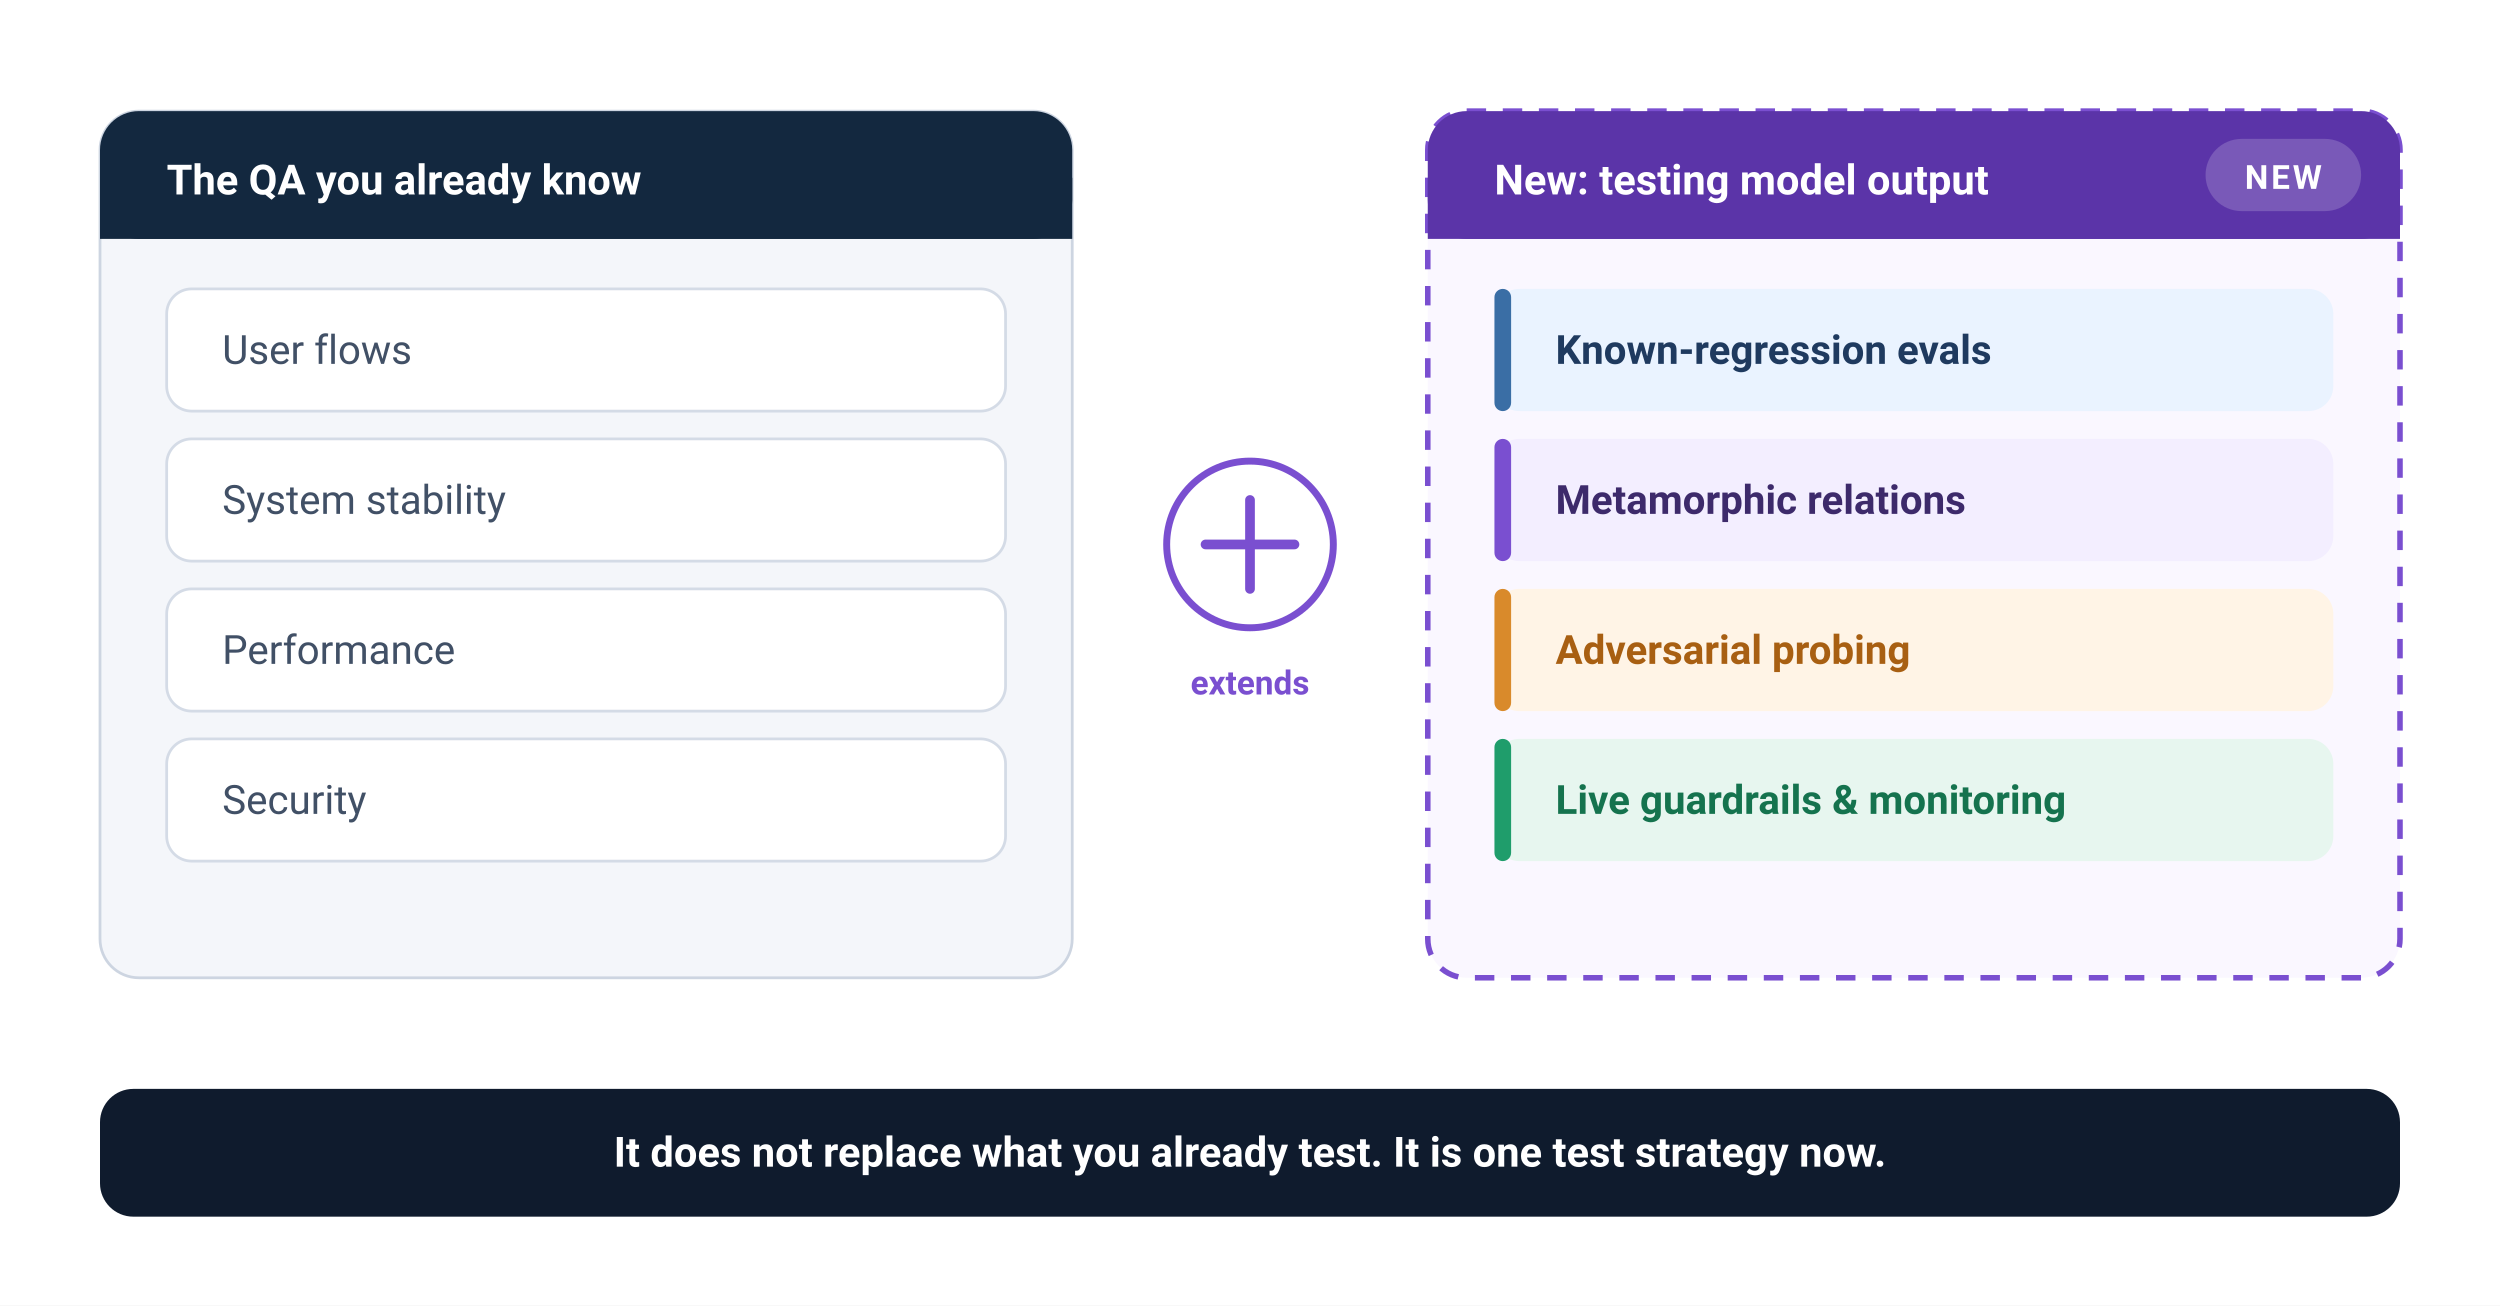
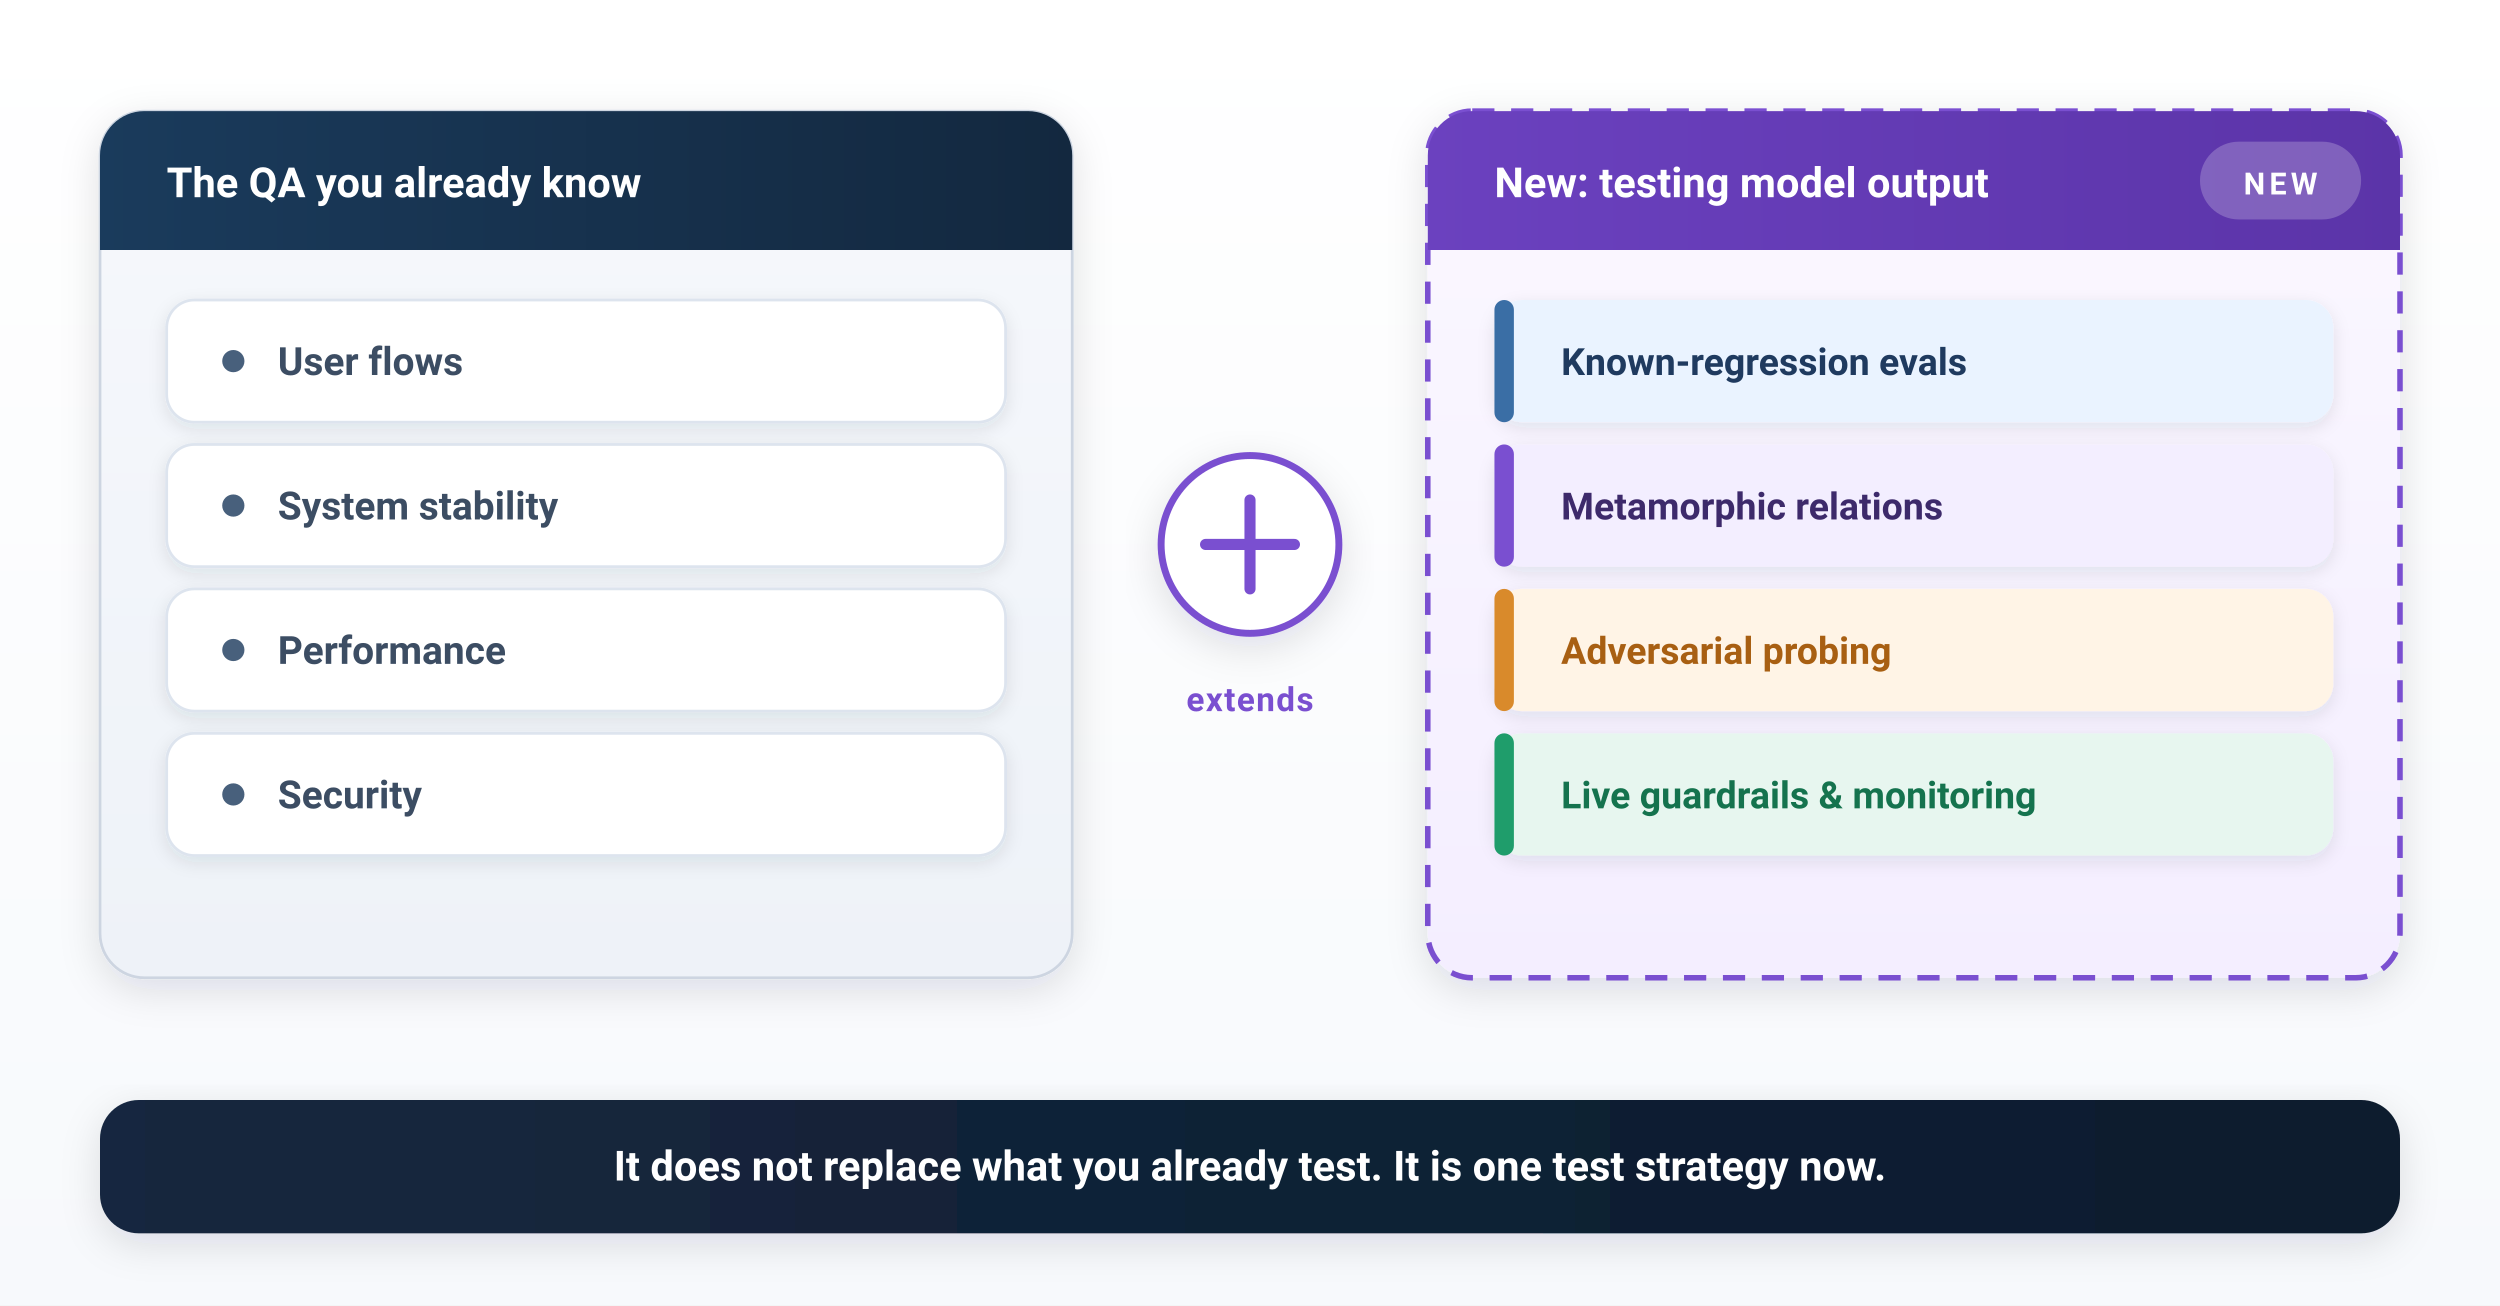
- <svg xmlns="http://www.w3.org/2000/svg" viewBox="0 0 900 470" role="img" font-family="-apple-system,Segoe UI,Roboto,Helvetica,Arial,sans-serif" aria-label="The QA you already know (user flows, stability, performance, security) is extended with a new expansion for testing model output: known-regression evals, metamorphic relations, adversarial probing, and live guardrails. Together they form one test strategy.">
-   <rect width="900" height="470" fill="#ffffff" />
-   <rect x="36" y="40" width="350" height="312" rx="14" fill="#f4f6fa" stroke="#cdd5e1" />
-   <rect x="36" y="40" width="350" height="46" rx="14" fill="#13283f" />
-   <rect x="36" y="64" width="350" height="22" fill="#13283f" />
-   <text x="60" y="70" font-size="15" font-weight="700" fill="#ffffff">The QA you already know</text>
-   <g font-size="14.5" fill="#41506680">
-     <rect x="60" y="104" width="302" height="44" rx="9" fill="#ffffff" stroke="#d4dbe6" />
-     <text x="80" y="131" fill="#415066">User flows</text>
-     <rect x="60" y="158" width="302" height="44" rx="9" fill="#ffffff" stroke="#d4dbe6" />
-     <text x="80" y="185" fill="#415066">System stability</text>
-     <rect x="60" y="212" width="302" height="44" rx="9" fill="#ffffff" stroke="#d4dbe6" />
-     <text x="80" y="239" fill="#415066">Performance</text>
-     <rect x="60" y="266" width="302" height="44" rx="9" fill="#ffffff" stroke="#d4dbe6" />
-     <text x="80" y="293" fill="#415066">Security</text>
+ <svg xmlns="http://www.w3.org/2000/svg" viewBox="0 0 900 470" role="img" font-family="Montserrat,-apple-system,Segoe UI,Roboto,Helvetica,Arial,sans-serif" aria-label="The QA you already know (user flows, stability, performance, security) is extended with a new expansion for testing model output: known-regression evals, metamorphic relations, adversarial probing, and live guardrails. Together they form one test strategy.">
+   <defs>
+     <linearGradient id="f2-bg" x1="0" y1="0" x2="0" y2="1">
+       <stop offset="0" stop-color="#ffffff" />
+       <stop offset="1" stop-color="#f7f9fc" />
+     </linearGradient>
+     <linearGradient id="f2-left" x1="0" y1="0" x2="0" y2="1">
+       <stop offset="0" stop-color="#f6f8fc" />
+       <stop offset="1" stop-color="#eef2f8" />
+     </linearGradient>
+     <linearGradient id="f2-right" x1="0" y1="0" x2="0" y2="1">
+       <stop offset="0" stop-color="#fbf8ff" />
+       <stop offset="1" stop-color="#f4eeff" />
+     </linearGradient>
+     <linearGradient id="f2-hdr-l" x1="0" y1="0" x2="1" y2="0">
+       <stop offset="0" stop-color="#1a3b5c" />
+       <stop offset="1" stop-color="#13283f" />
+     </linearGradient>
+     <linearGradient id="f2-hdr-r" x1="0" y1="0" x2="1" y2="0">
+       <stop offset="0" stop-color="#6b41bf" />
+       <stop offset="1" stop-color="#5b34a8" />
+     </linearGradient>
+     <linearGradient id="f2-bar" x1="0" y1="0" x2="1" y2="0">
+       <stop offset="0" stop-color="#13283f" />
+       <stop offset="1" stop-color="#0f1b2d" />
+     </linearGradient>
+     <filter id="f2-shadow" x="-20%" y="-20%" width="140%" height="160%">
+       <feDropShadow dx="0" dy="4" stdDeviation="7" flood-color="#13283f" flood-opacity="0.12" />
+     </filter>
+     <filter id="f2-soft" x="-30%" y="-30%" width="160%" height="160%">
+       <feDropShadow dx="0" dy="2" stdDeviation="3" flood-color="#13283f" flood-opacity="0.10" />
+     </filter>
+     <clipPath id="f2-clipL">
+       <rect x="36" y="40" width="350" height="312" rx="16" />
+     </clipPath>
+     <clipPath id="f2-clipR">
+       <rect x="514" y="40" width="350" height="312" rx="16" />
+     </clipPath>
+   </defs>
+   <rect width="900" height="470" fill="url(#f2-bg)" />
+   <g filter="url(#f2-shadow)">
+     <rect x="36" y="40" width="350" height="312" rx="16" fill="url(#f2-left)" stroke="#cdd5e1" />
  </g>
-   <circle cx="450" cy="196" r="30" fill="#ffffff" stroke="#7a4fd0" stroke-width="2.5" />
-   <line x1="450" y1="180" x2="450" y2="212" stroke="#7a4fd0" stroke-width="3.5" stroke-linecap="round" />
-   <line x1="434" y1="196" x2="466" y2="196" stroke="#7a4fd0" stroke-width="3.5" stroke-linecap="round" />
-   <text x="450" y="250" text-anchor="middle" font-size="12" fill="#7a4fd0" font-weight="600">extends</text>
-   <rect x="514" y="40" width="350" height="312" rx="14" fill="#faf7ff" stroke="#7a4fd0" stroke-width="2" stroke-dasharray="7 6" />
-   <rect x="514" y="40" width="350" height="46" rx="14" fill="#5b34a8" />
-   <rect x="514" y="64" width="350" height="22" fill="#5b34a8" />
-   <text x="538" y="70" font-size="15" font-weight="700" fill="#ffffff">New: testing model output</text>
-   <rect x="794" y="50" width="56" height="26" rx="13" fill="#ffffff" fill-opacity="0.18" />
-   <text x="822" y="68" text-anchor="middle" font-size="12" font-weight="700" fill="#ffffff" letter-spacing="1">NEW</text>
-   <g font-size="14.5" font-weight="600">
-     <rect x="538" y="104" width="302" height="44" rx="9" fill="#eaf3ff" />
-     <rect x="538" y="104" width="6" height="44" rx="3" fill="#3a6ea5" />
-     <text x="560" y="131" fill="#1f3a5f">Known-regression evals</text>
-     <rect x="538" y="158" width="302" height="44" rx="9" fill="#f3eeff" />
-     <rect x="538" y="158" width="6" height="44" rx="3" fill="#7a4fd0" />
-     <text x="560" y="185" fill="#3d2a6b">Metamorphic relations</text>
-     <rect x="538" y="212" width="302" height="44" rx="9" fill="#fff4e6" />
-     <rect x="538" y="212" width="6" height="44" rx="3" fill="#d98a2b" />
-     <text x="560" y="239" fill="#a85f12">Adversarial probing</text>
-     <rect x="538" y="266" width="302" height="44" rx="9" fill="#e7f6ef" />
-     <rect x="538" y="266" width="6" height="44" rx="3" fill="#1f9d6b" />
-     <text x="560" y="293" fill="#15734e">Live guardrails &amp; monitoring</text>
+   <g clip-path="url(#f2-clipL)">
+     <rect x="36" y="40" width="350" height="50" fill="url(#f2-hdr-l)" />
  </g>
-   <rect x="36" y="392" width="828" height="46" rx="12" fill="#0f1b2d" />
-   <text x="450" y="420" text-anchor="middle" font-size="15" font-weight="600" fill="#ffffff">It does not replace what you already test. It is one test strategy now.</text>
+   <text x="60" y="71" font-size="15" font-weight="700" fill="#ffffff">The QA you already know</text>
+   <g font-size="14">
+     <g filter="url(#f2-soft)">
+       <rect x="60" y="108" width="302" height="44" rx="10" fill="#ffffff" stroke="#dde4ee" />
+     </g>
+     <circle cx="84" cy="130" r="4" fill="#48607c" />
+     <text x="100" y="135" fill="#3c4d63" font-weight="600">User flows</text>
+     <g filter="url(#f2-soft)">
+       <rect x="60" y="160" width="302" height="44" rx="10" fill="#ffffff" stroke="#dde4ee" />
+     </g>
+     <circle cx="84" cy="182" r="4" fill="#48607c" />
+     <text x="100" y="187" fill="#3c4d63" font-weight="600">System stability</text>
+     <g filter="url(#f2-soft)">
+       <rect x="60" y="212" width="302" height="44" rx="10" fill="#ffffff" stroke="#dde4ee" />
+     </g>
+     <circle cx="84" cy="234" r="4" fill="#48607c" />
+     <text x="100" y="239" fill="#3c4d63" font-weight="600">Performance</text>
+     <g filter="url(#f2-soft)">
+       <rect x="60" y="264" width="302" height="44" rx="10" fill="#ffffff" stroke="#dde4ee" />
+     </g>
+     <circle cx="84" cy="286" r="4" fill="#48607c" />
+     <text x="100" y="291" fill="#3c4d63" font-weight="600">Security</text>
+   </g>
+   <g filter="url(#f2-shadow)">
+     <circle cx="450" cy="196" r="32" fill="#ffffff" stroke="#7a4fd0" stroke-width="2.5" />
+   </g>
+   <line x1="450" y1="180" x2="450" y2="212" stroke="#7a4fd0" stroke-width="4" stroke-linecap="round" />
+   <line x1="434" y1="196" x2="466" y2="196" stroke="#7a4fd0" stroke-width="4" stroke-linecap="round" />
+   <text x="450" y="256" text-anchor="middle" font-size="12" fill="#7a4fd0" font-weight="700" letter-spacing="0.5">extends</text>
+   <g filter="url(#f2-shadow)">
+     <rect x="514" y="40" width="350" height="312" rx="16" fill="url(#f2-right)" stroke="#7a4fd0" stroke-width="2" stroke-dasharray="8 6" />
+   </g>
+   <g clip-path="url(#f2-clipR)">
+     <rect x="514" y="40" width="350" height="50" fill="url(#f2-hdr-r)" />
+   </g>
+   <text x="538" y="71" font-size="15" font-weight="700" fill="#ffffff">New: testing model output</text>
+   <rect x="792" y="51" width="58" height="28" rx="14" fill="#ffffff" fill-opacity="0.22" />
+   <text x="821" y="70" text-anchor="middle" font-size="11" font-weight="700" fill="#ffffff" letter-spacing="1.5">NEW</text>
+   <g font-size="13.5" font-weight="600">
+     <g filter="url(#f2-soft)">
+       <rect x="538" y="108" width="302" height="44" rx="10" fill="#eaf3ff" />
+     </g>
+     <rect x="538" y="108" width="7" height="44" rx="3.5" fill="#3a6ea5" />
+     <text x="562" y="135" fill="#1f3a5f">Known-regression evals</text>
+     <g filter="url(#f2-soft)">
+       <rect x="538" y="160" width="302" height="44" rx="10" fill="#f3eeff" />
+     </g>
+     <rect x="538" y="160" width="7" height="44" rx="3.5" fill="#7a4fd0" />
+     <text x="562" y="187" fill="#3d2a6b">Metamorphic relations</text>
+     <g filter="url(#f2-soft)">
+       <rect x="538" y="212" width="302" height="44" rx="10" fill="#fff4e6" />
+     </g>
+     <rect x="538" y="212" width="7" height="44" rx="3.5" fill="#d98a2b" />
+     <text x="562" y="239" fill="#a85f12">Adversarial probing</text>
+     <g filter="url(#f2-soft)">
+       <rect x="538" y="264" width="302" height="44" rx="10" fill="#e7f6ef" />
+     </g>
+     <rect x="538" y="264" width="7" height="44" rx="3.5" fill="#1f9d6b" />
+     <text x="562" y="291" fill="#15734e">Live guardrails &amp; monitoring</text>
+   </g>
+   <g filter="url(#f2-shadow)">
+     <rect x="36" y="396" width="828" height="48" rx="14" fill="url(#f2-bar)" />
+   </g>
+   <text x="450" y="425" text-anchor="middle" font-size="15" font-weight="600" fill="#ffffff">It does not replace what you already test. It is one test strategy now.</text>
</svg>
